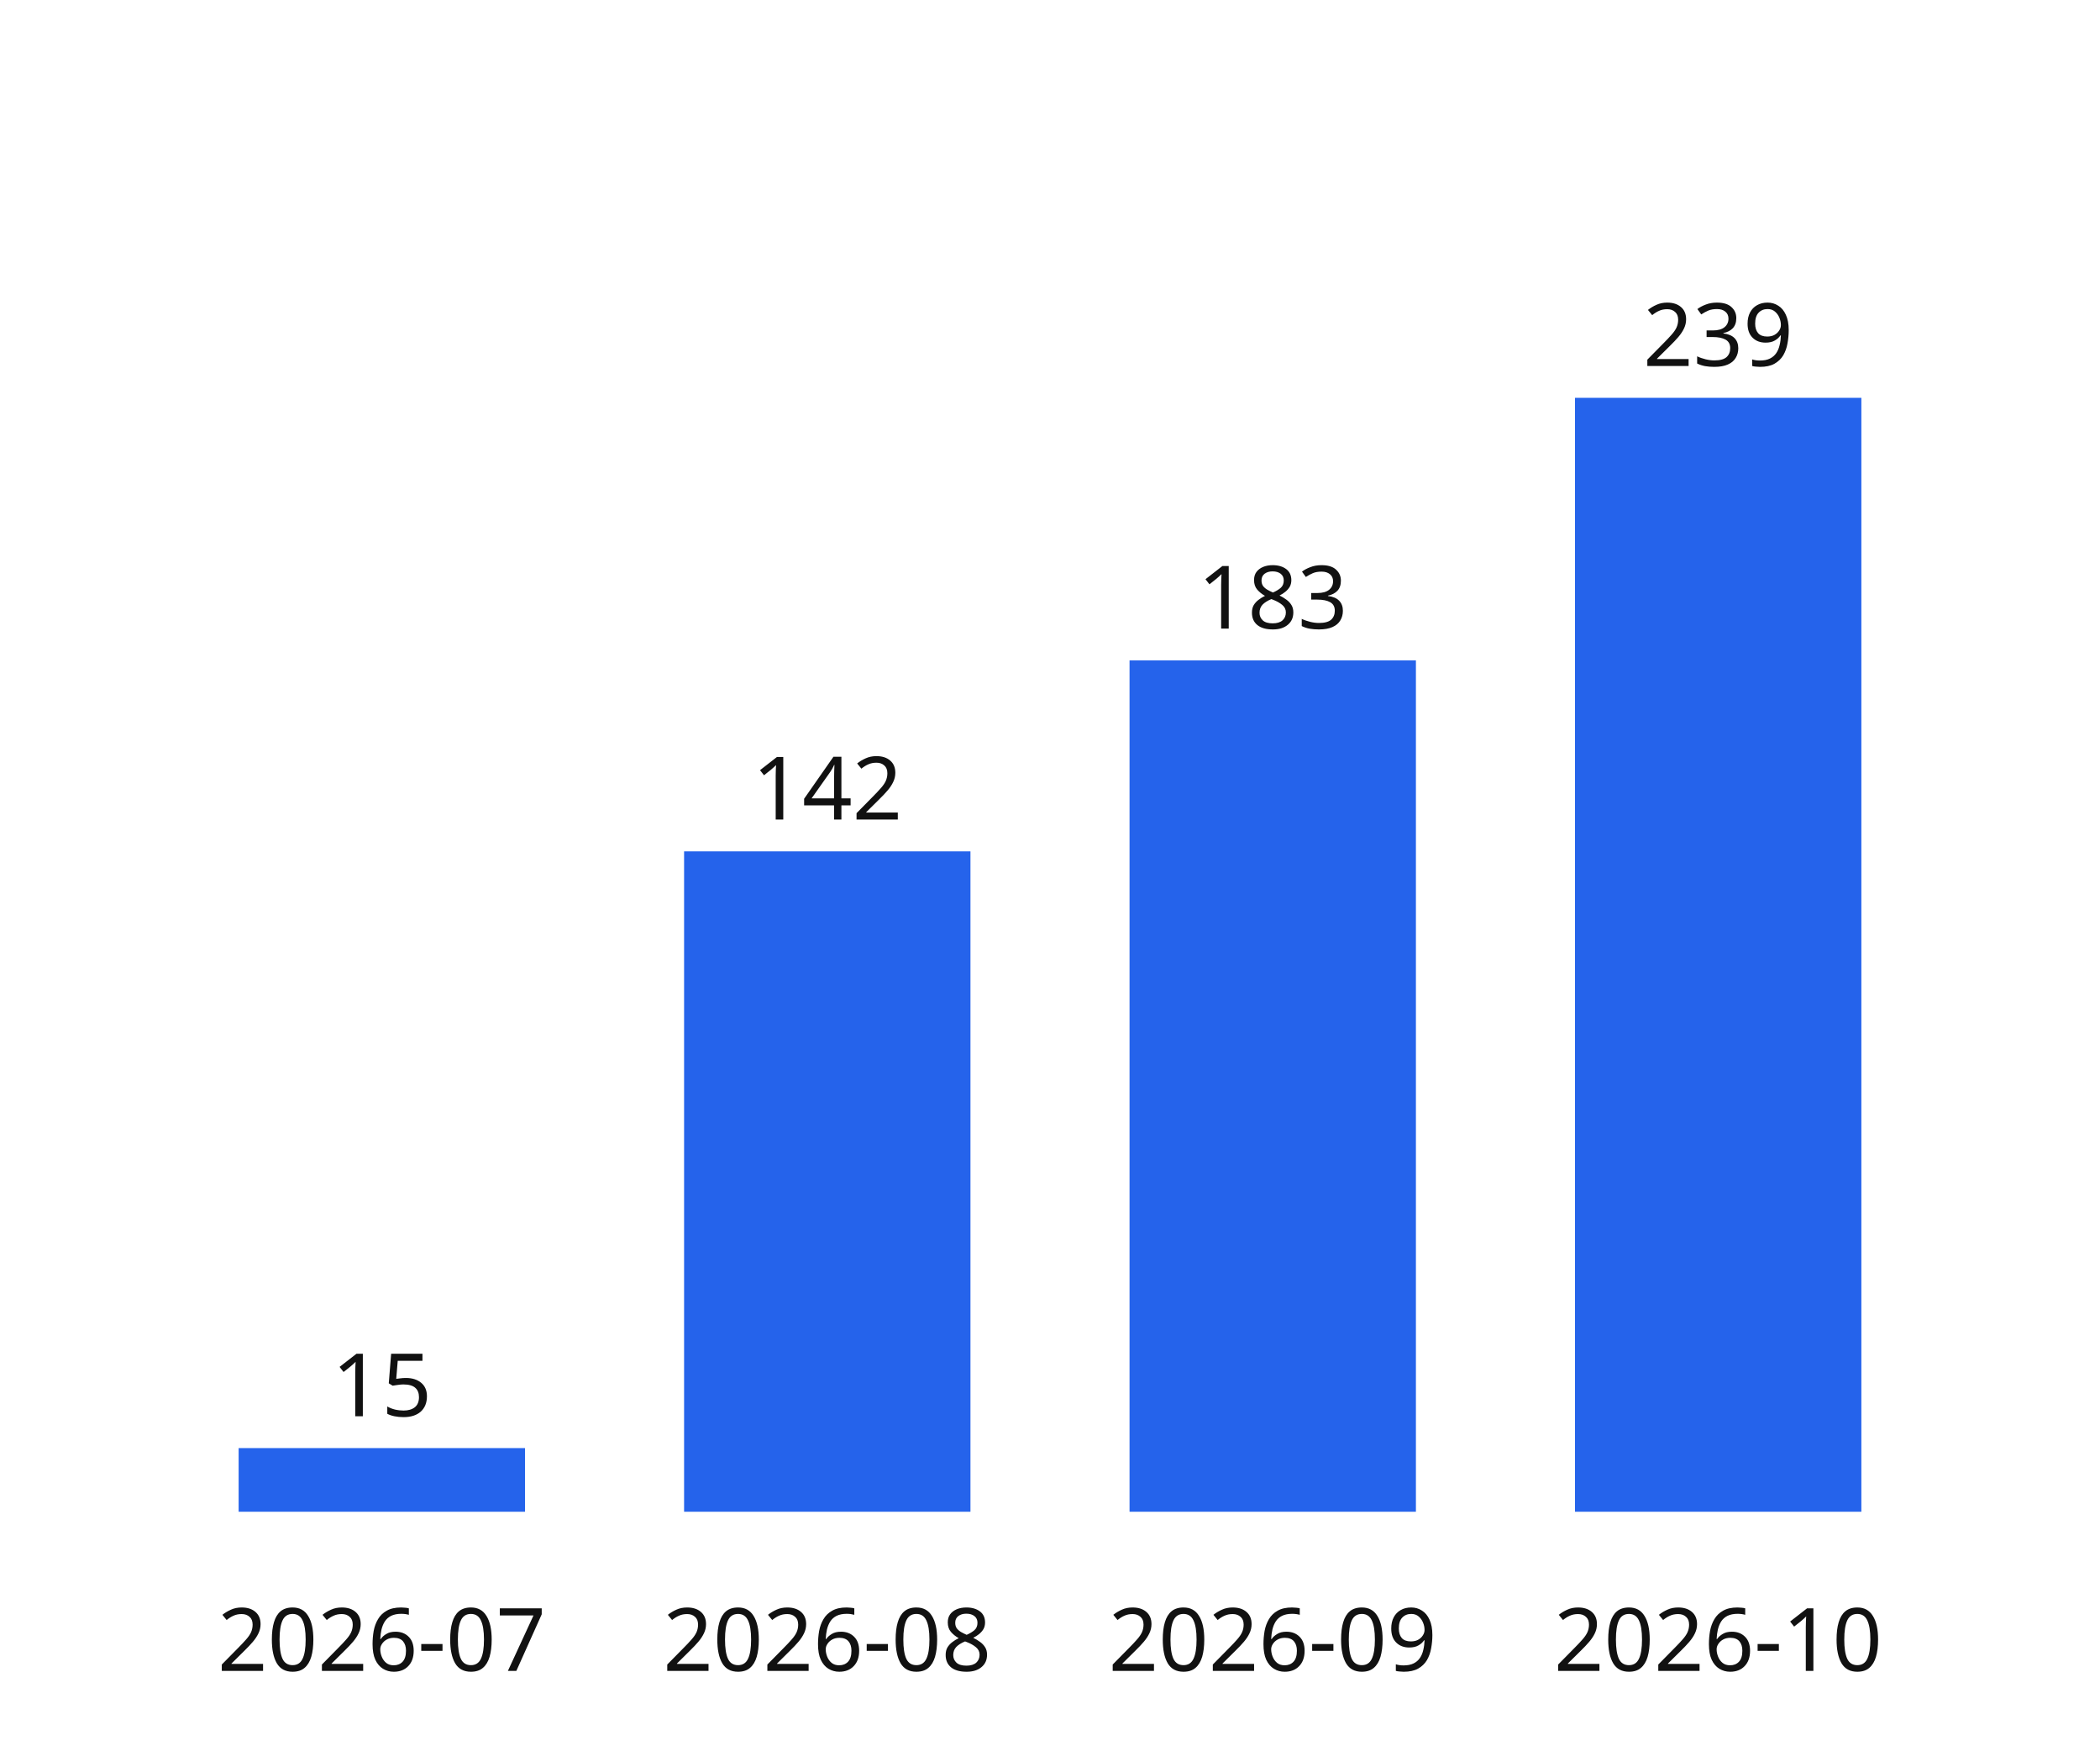
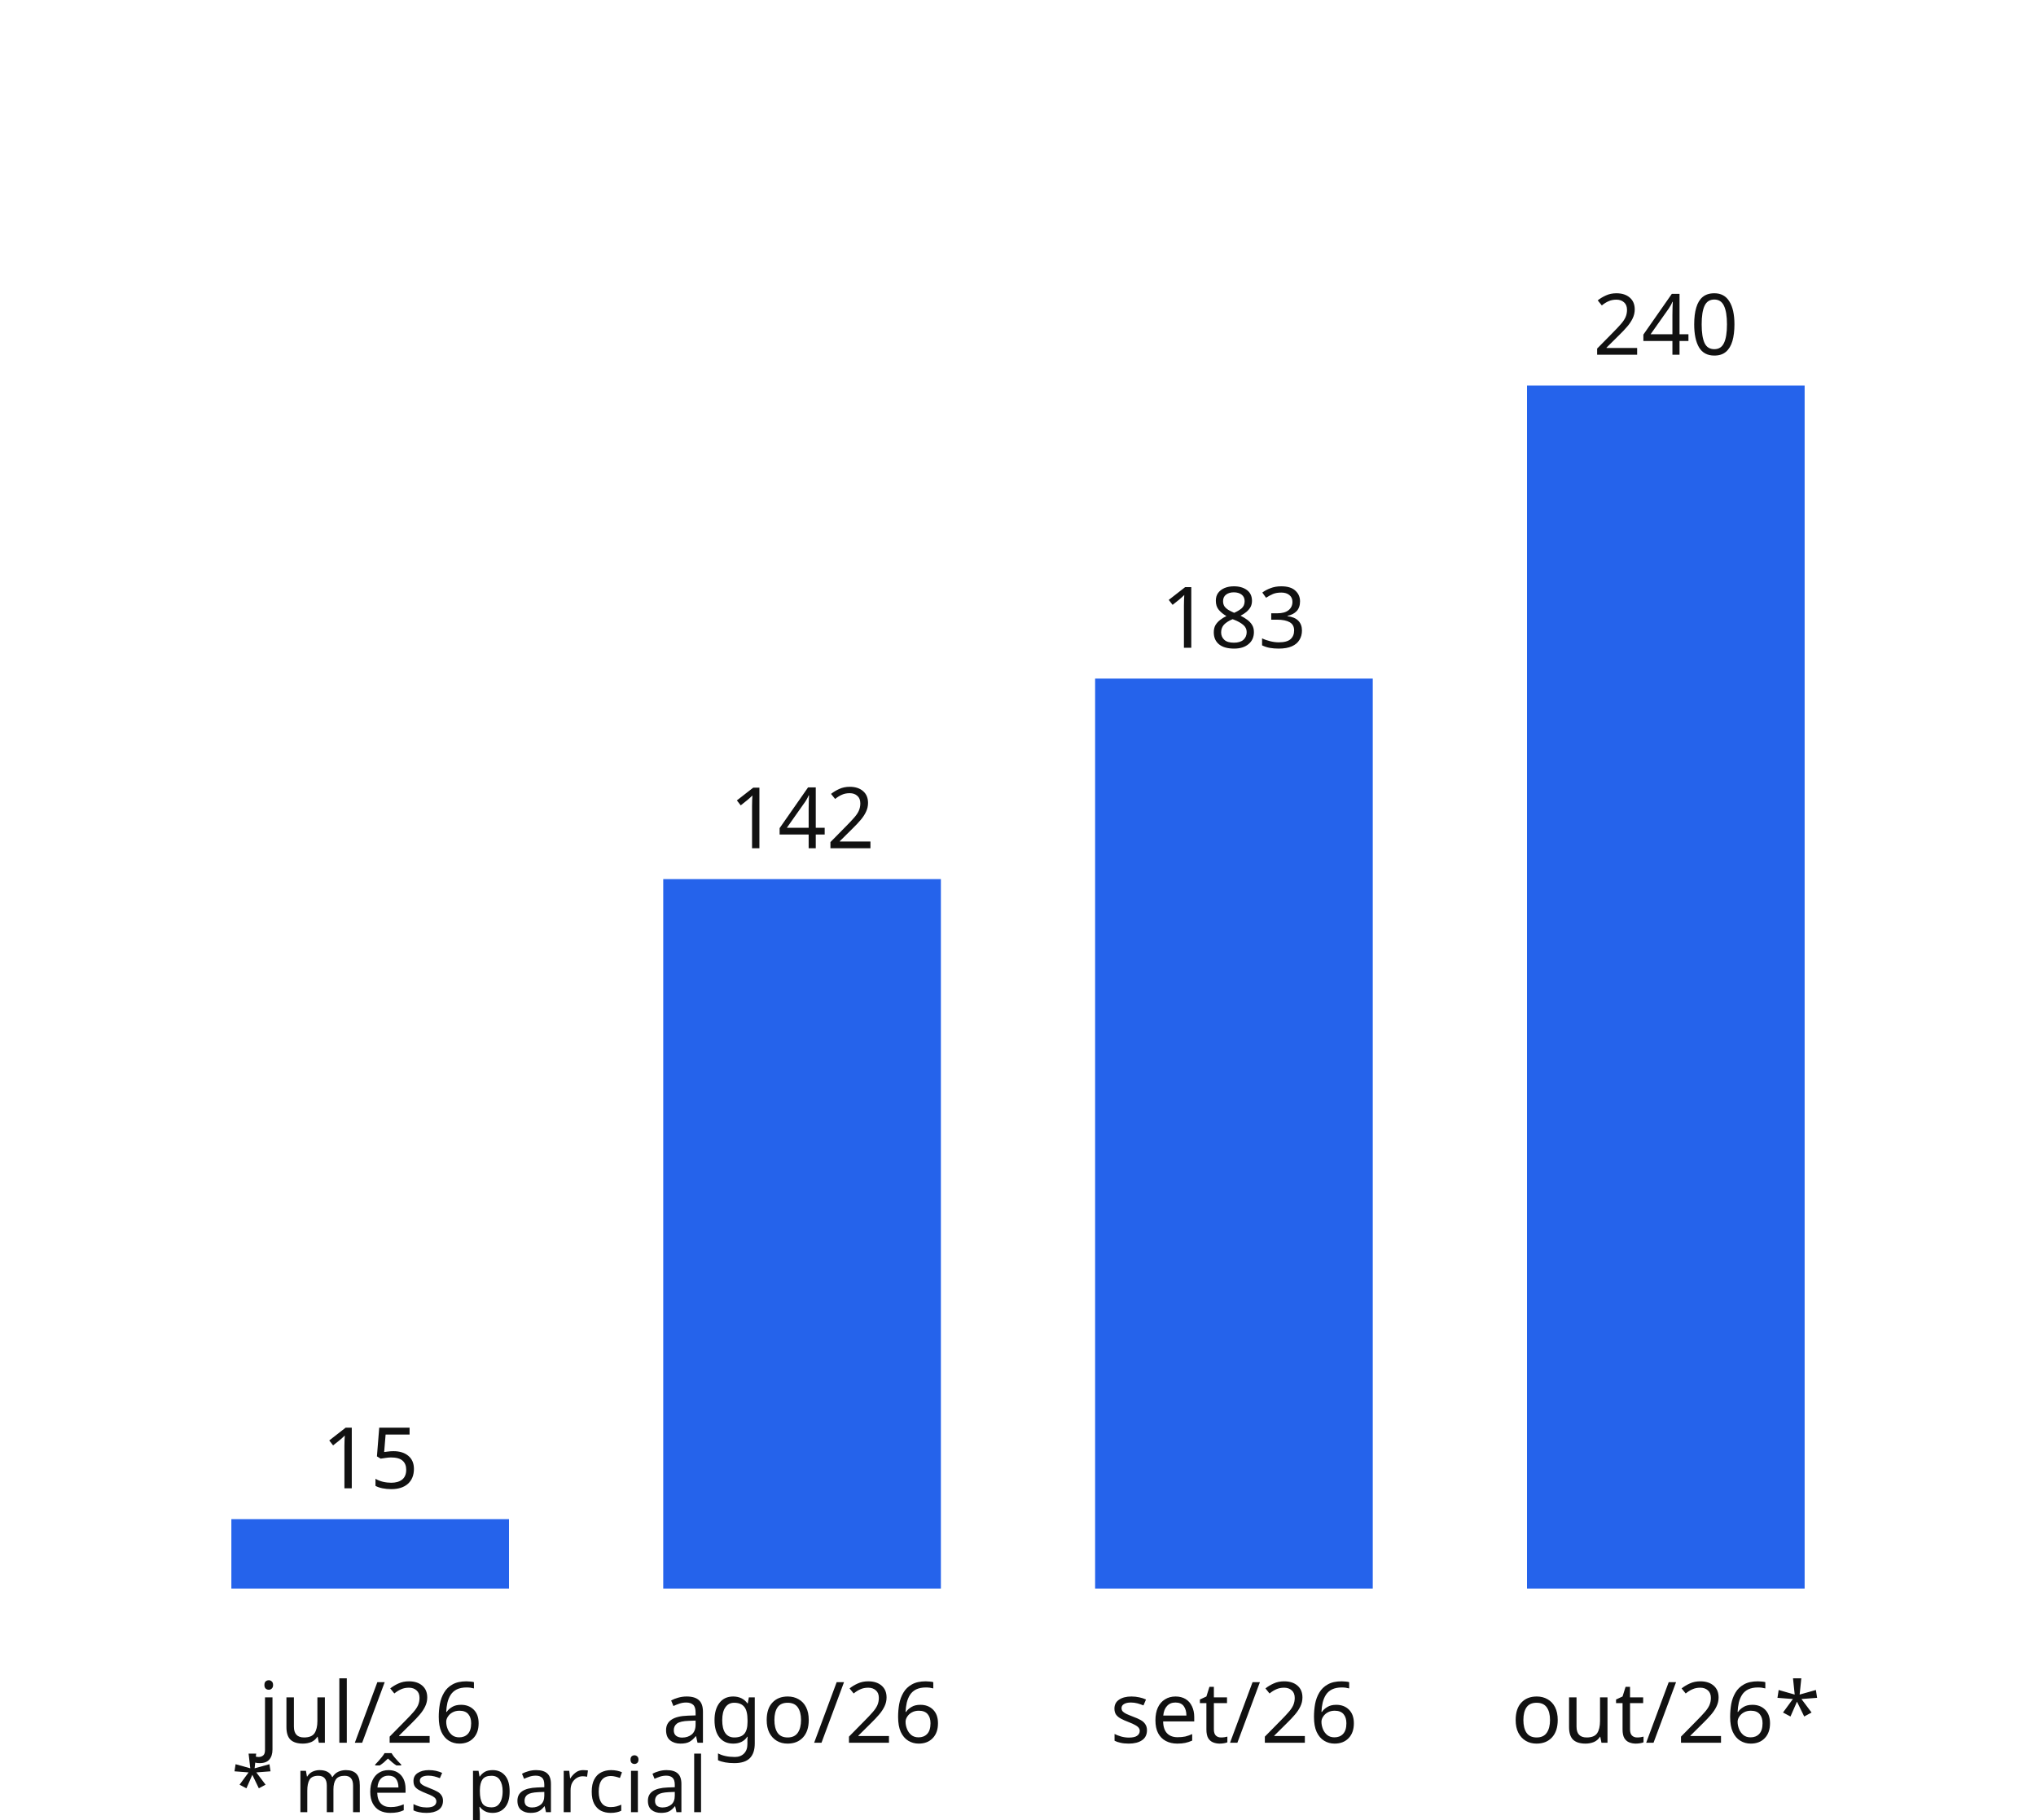
- <svg xmlns="http://www.w3.org/2000/svg" viewBox="0 0 264 220" role="img" aria-label="Commits por mês, sem merges e sem bumps de versão" font-family="sans-serif" fill="#111">
-   <rect x="30" y="182" width="36" height="8" fill="#2563eb" />
-   <text x="48.0" y="178" text-anchor="middle" font-size="11">15</text>
-   <text x="48.0" y="210" text-anchor="middle" font-size="11">2026-07</text>
-   <rect x="86" y="107" width="36" height="83" fill="#2563eb" />
-   <text x="104.0" y="103" text-anchor="middle" font-size="11">142</text>
-   <text x="104.0" y="210" text-anchor="middle" font-size="11">2026-08</text>
-   <rect x="142" y="83" width="36" height="107" fill="#2563eb" />
-   <text x="160.0" y="79" text-anchor="middle" font-size="11">183</text>
-   <text x="160.0" y="210" text-anchor="middle" font-size="11">2026-09</text>
-   <rect x="198" y="50" width="36" height="140" fill="#2563eb" />
-   <text x="216.0" y="46" text-anchor="middle" font-size="11">239</text>
-   <text x="216.0" y="210" text-anchor="middle" font-size="11">2026-10</text>
+ <svg xmlns="http://www.w3.org/2000/svg" viewBox="0 0 264 236" role="img" aria-label="Commits por mês, sem merges e sem bumps de versão" font-family="sans-serif" fill="#111">
+   <rect x="30" y="197" width="36" height="9" fill="#2563eb" />
+   <text x="48.0" y="193" text-anchor="middle" font-size="11">15</text>
+   <text x="48.0" y="226" text-anchor="middle" font-size="11">jul/26</text>
+   <rect x="86" y="114" width="36" height="92" fill="#2563eb" />
+   <text x="104.0" y="110" text-anchor="middle" font-size="11">142</text>
+   <text x="104.0" y="226" text-anchor="middle" font-size="11">ago/26</text>
+   <rect x="142" y="88" width="36" height="118" fill="#2563eb" />
+   <text x="160.0" y="84" text-anchor="middle" font-size="11">183</text>
+   <text x="160.0" y="226" text-anchor="middle" font-size="11">set/26</text>
+   <rect x="198" y="50" width="36" height="156" fill="#2563eb" />
+   <text x="216.0" y="46" text-anchor="middle" font-size="11">240</text>
+   <text x="216.0" y="226" text-anchor="middle" font-size="11">out/26*</text>
+   <text x="30" y="235" font-size="10">* mês parcial</text>
</svg>
